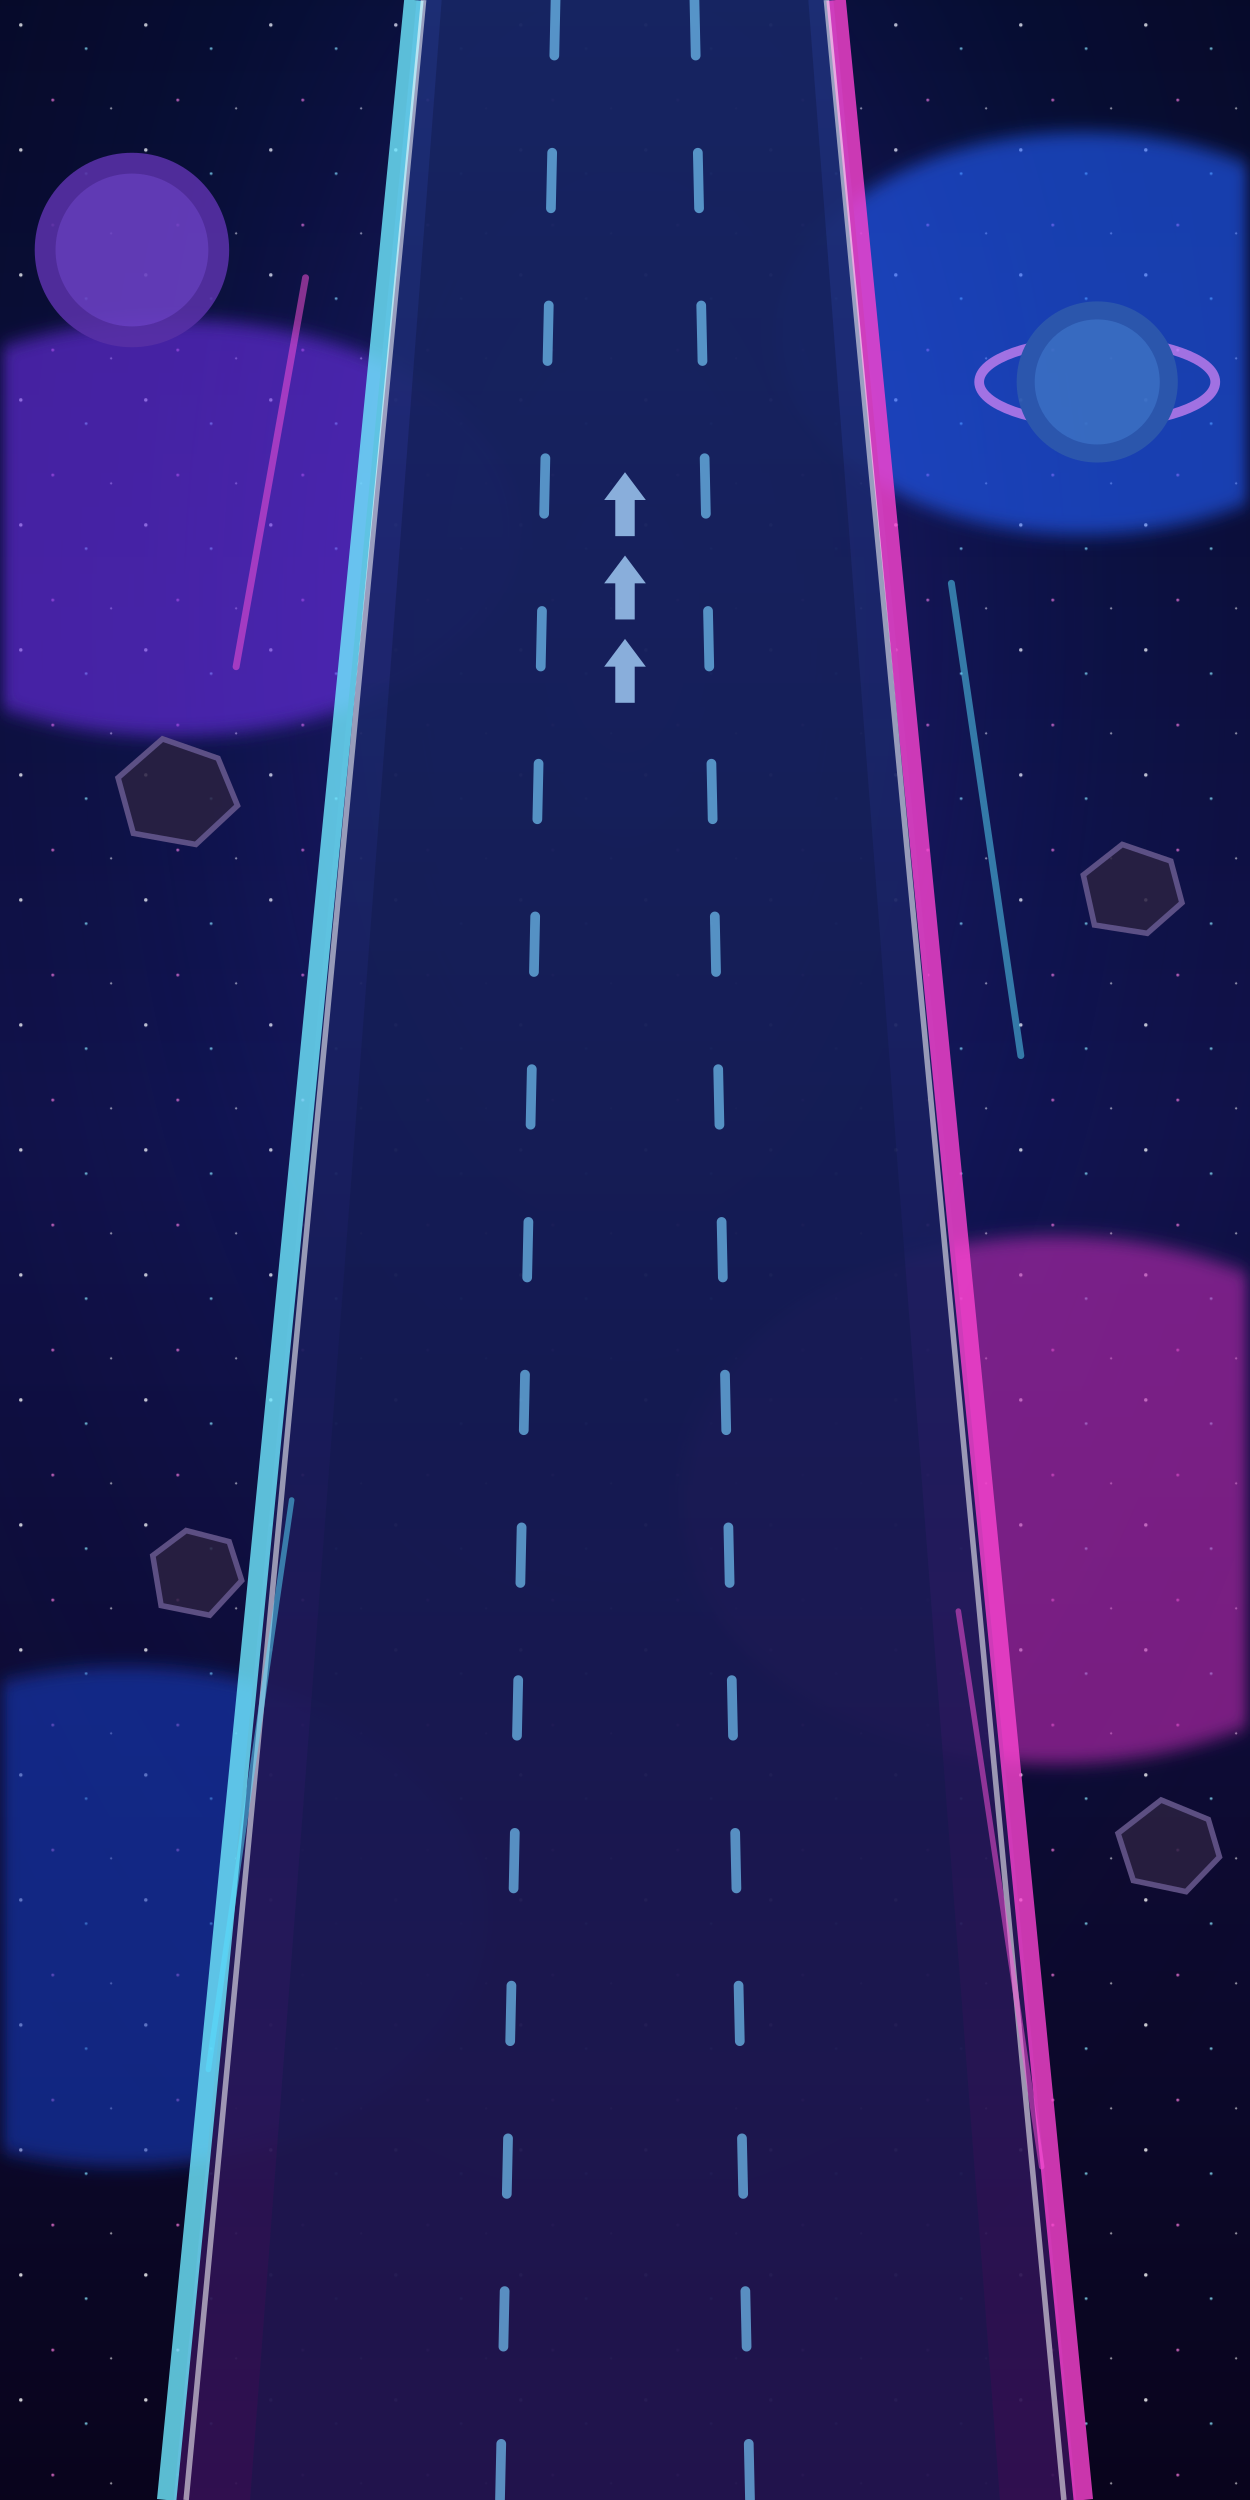
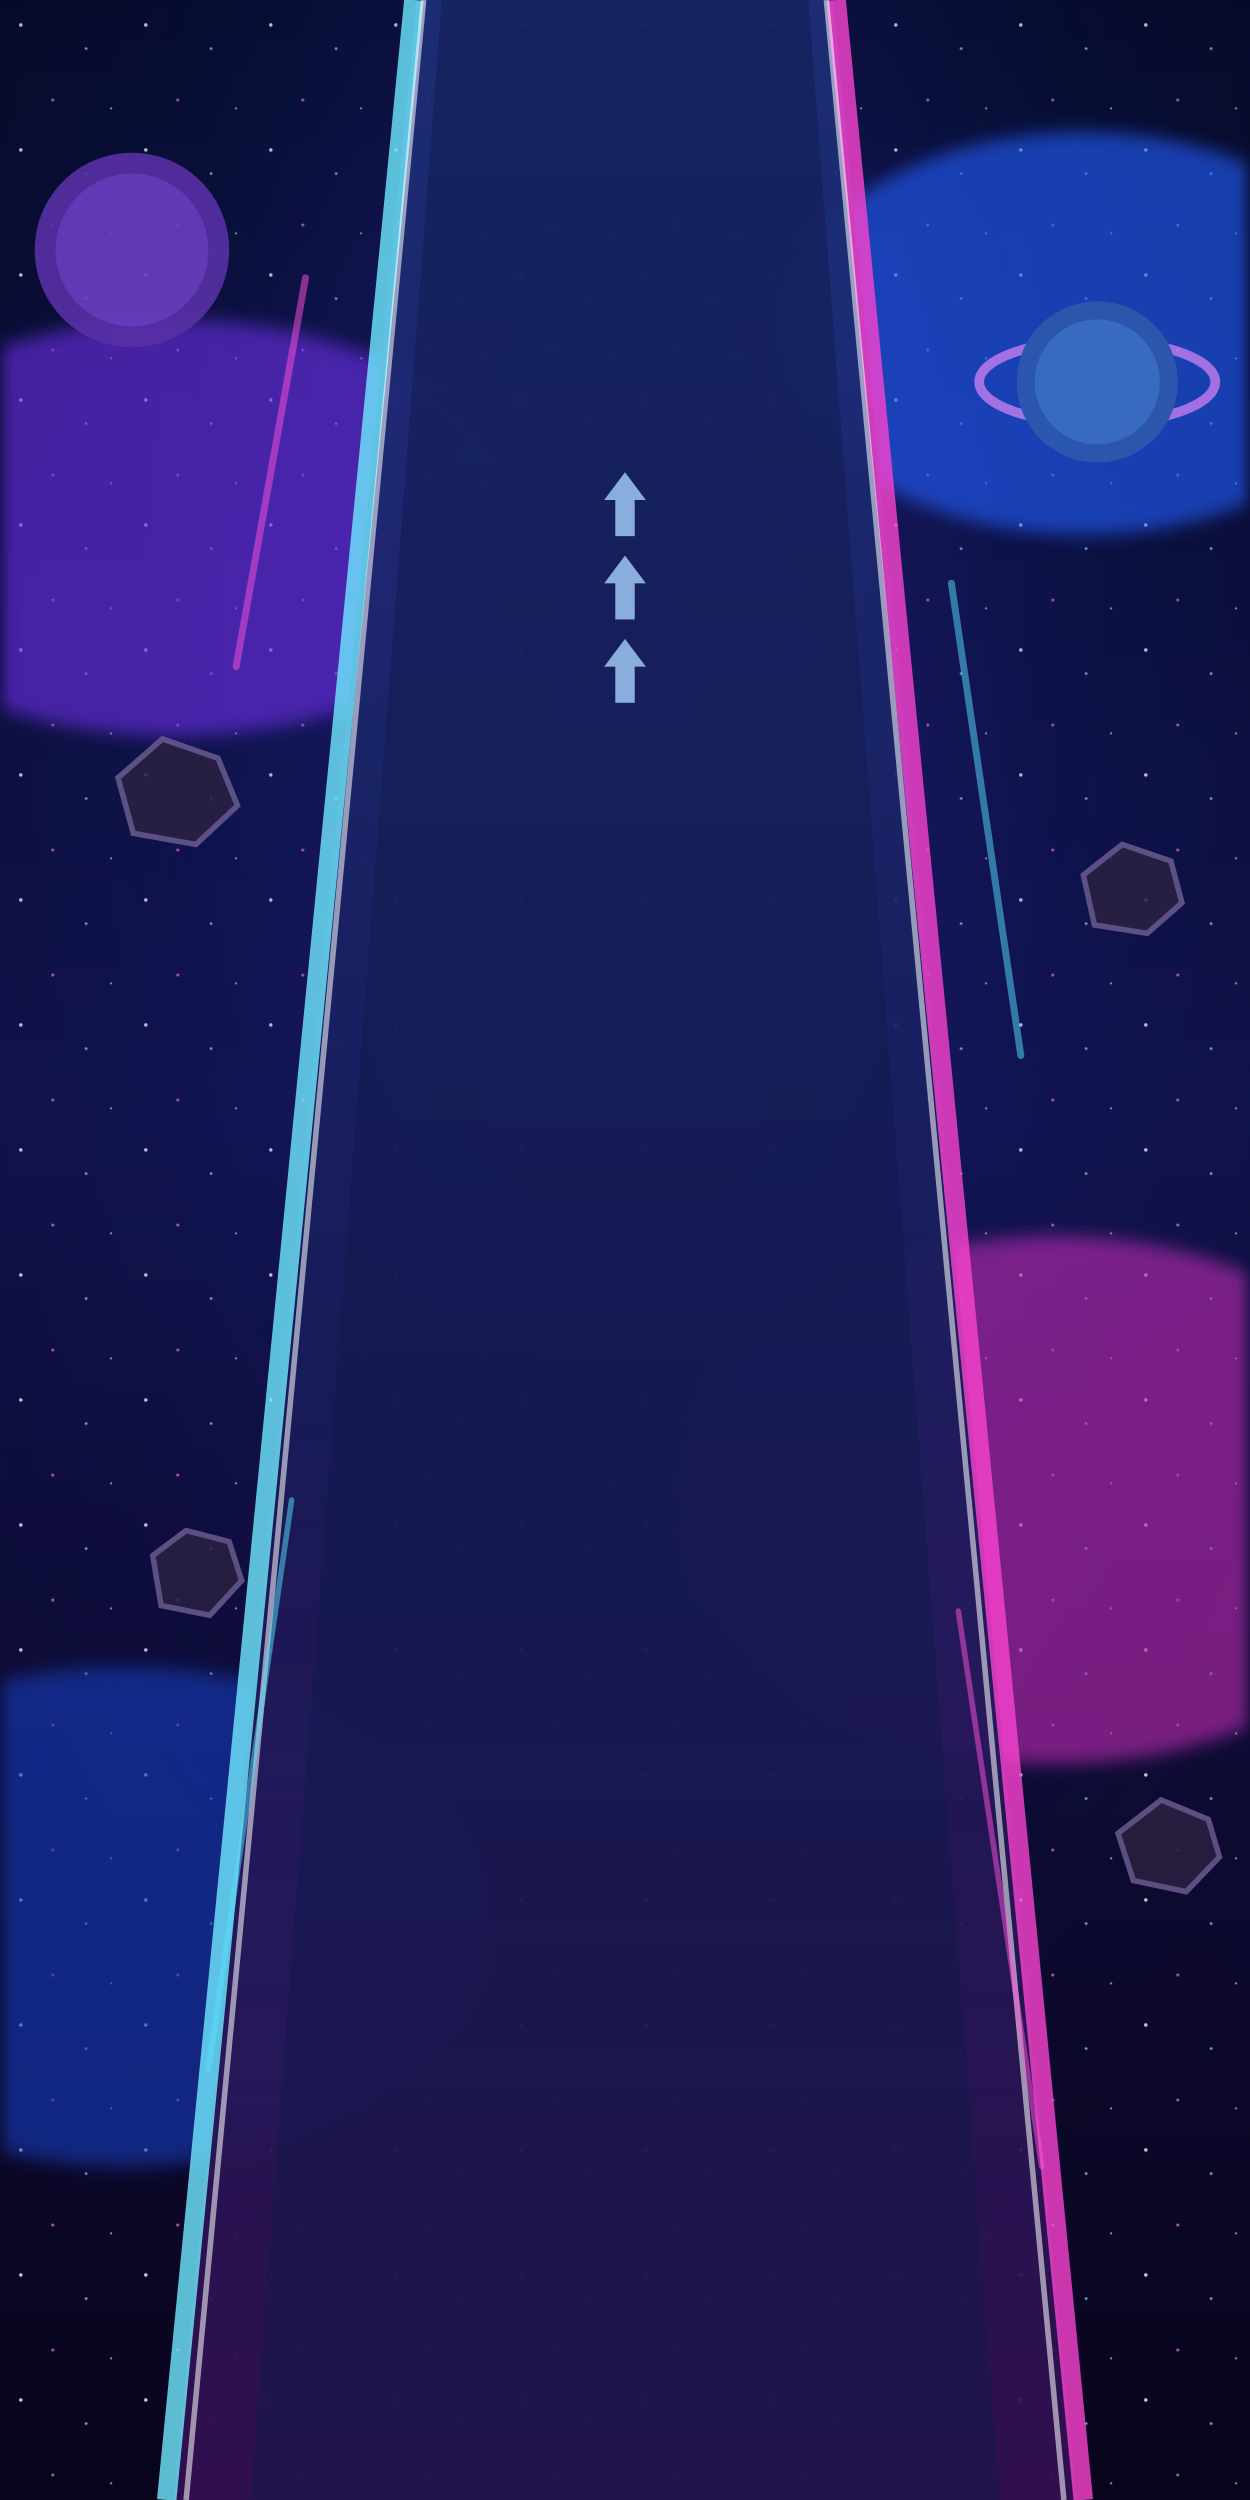
<svg xmlns="http://www.w3.org/2000/svg" viewBox="0 0 900 1800">
  <defs>
    <linearGradient id="space" x1="0" y1="0" x2="0" y2="1">
      <stop offset="0" stop-color="#060a27" />
      <stop offset=".45" stop-color="#111149" />
      <stop offset="1" stop-color="#09041c" />
    </linearGradient>
    <linearGradient id="road" x1="0" y1="0" x2="0" y2="1">
      <stop offset="0" stop-color="#1d2f78" />
      <stop offset=".55" stop-color="#181c59" />
      <stop offset="1" stop-color="#321052" />
    </linearGradient>
    <radialGradient id="glow" cx=".5" cy=".25" r=".75">
      <stop offset="0" stop-color="#6a3cff" stop-opacity=".34" />
      <stop offset=".5" stop-color="#0e2ea1" stop-opacity=".10" />
      <stop offset="1" stop-color="#000" stop-opacity="0" />
    </radialGradient>
    <filter id="blur">
      <feGaussianBlur stdDeviation="6" />
    </filter>
    <pattern id="stars" width="90" height="90" patternUnits="userSpaceOnUse">
      <circle cx="15" cy="18" r="1.3" fill="#fff" opacity=".8" />
      <circle cx="62" cy="35" r="1" fill="#8be8ff" opacity=".75" />
      <circle cx="38" cy="72" r="1.1" fill="#ff7ce4" opacity=".7" />
      <circle cx="80" cy="78" r=".8" fill="#fff" opacity=".6" />
    </pattern>
  </defs>
  <rect width="900" height="1800" fill="url(#space)" />
  <rect width="900" height="1800" fill="url(#stars)" opacity=".95" />
  <rect width="900" height="1800" fill="url(#glow)" />
  <g opacity=".6" filter="url(#blur)">
    <ellipse cx="125" cy="380" rx="250" ry="150" fill="#6c2ee8" />
    <ellipse cx="780" cy="240" rx="220" ry="145" fill="#225eff" />
    <ellipse cx="760" cy="1080" rx="270" ry="190" fill="#c02ab3" />
    <ellipse cx="90" cy="1380" rx="260" ry="180" fill="#173bba" />
  </g>
  <g opacity=".9">
    <circle cx="95" cy="180" r="70" fill="#5730a5" />
    <circle cx="95" cy="180" r="55" fill="#7347d1" opacity=".65" />
    <ellipse cx="790" cy="275" rx="85" ry="30" fill="none" stroke="#ef8fff" stroke-width="7" opacity=".7" />
    <circle cx="790" cy="275" r="58" fill="#2d59ac" />
    <circle cx="790" cy="275" r="45" fill="#4178cc" opacity=".7" />
  </g>
  <g fill="#2a2141" stroke="#6a5a8f" stroke-width="4" opacity=".85">
    <path d="M85 560 l32-28 40 14 14 34-30 28-45-8z" />
    <path d="M780 630 l28-22 35 12 8 30-25 22-38-6z" />
    <path d="M110 1120 l24-18 31 8 9 28-23 25-35-7z" />
    <path d="M805 1320 l31-24 34 14 8 27-24 25-38-8z" />
  </g>
  <polygon points="300,0 600,0 775,1800 125,1800" fill="url(#road)" opacity=".93" />
  <polygon points="318,0 582,0 720,1800 180,1800" fill="#101949" opacity=".45" />
  <path d="M298 0 L120 1800" stroke="#6feaff" stroke-width="14" opacity=".8" />
  <path d="M602 0 L780 1800" stroke="#fa42d0" stroke-width="14" opacity=".8" />
  <path d="M305 0 L134 1800" stroke="#ffffff" stroke-width="4" opacity=".55" />
  <path d="M595 0 L766 1800" stroke="#ffffff" stroke-width="4" opacity=".55" />
-   <g stroke="#78cfff" stroke-width="7" opacity=".65" stroke-linecap="round" stroke-dasharray="40 70">
-     <path d="M400 0 L360 1800" />
-     <path d="M500 0 L540 1800" />
-   </g>
  <g fill="#a9d6ff" opacity=".78">
    <path d="M435 360 l15-20 15 20 -8 0 0 26 -14 0 0-26z" />
    <path d="M435 420 l15-20 15 20 -8 0 0 26 -14 0 0-26z" />
    <path d="M435 480 l15-20 15 20 -8 0 0 26 -14 0 0-26z" />
  </g>
  <g stroke-linecap="round">
    <path d="M220 200 L170 480" stroke="#ff52db" stroke-width="5" opacity=".5" />
    <path d="M685 420 L735 760" stroke="#57dfff" stroke-width="5" opacity=".5" />
    <path d="M210 1080 L150 1490" stroke="#57dfff" stroke-width="4" opacity=".5" />
    <path d="M690 1160 L750 1560" stroke="#ff52db" stroke-width="4" opacity=".5" />
  </g>
</svg>
